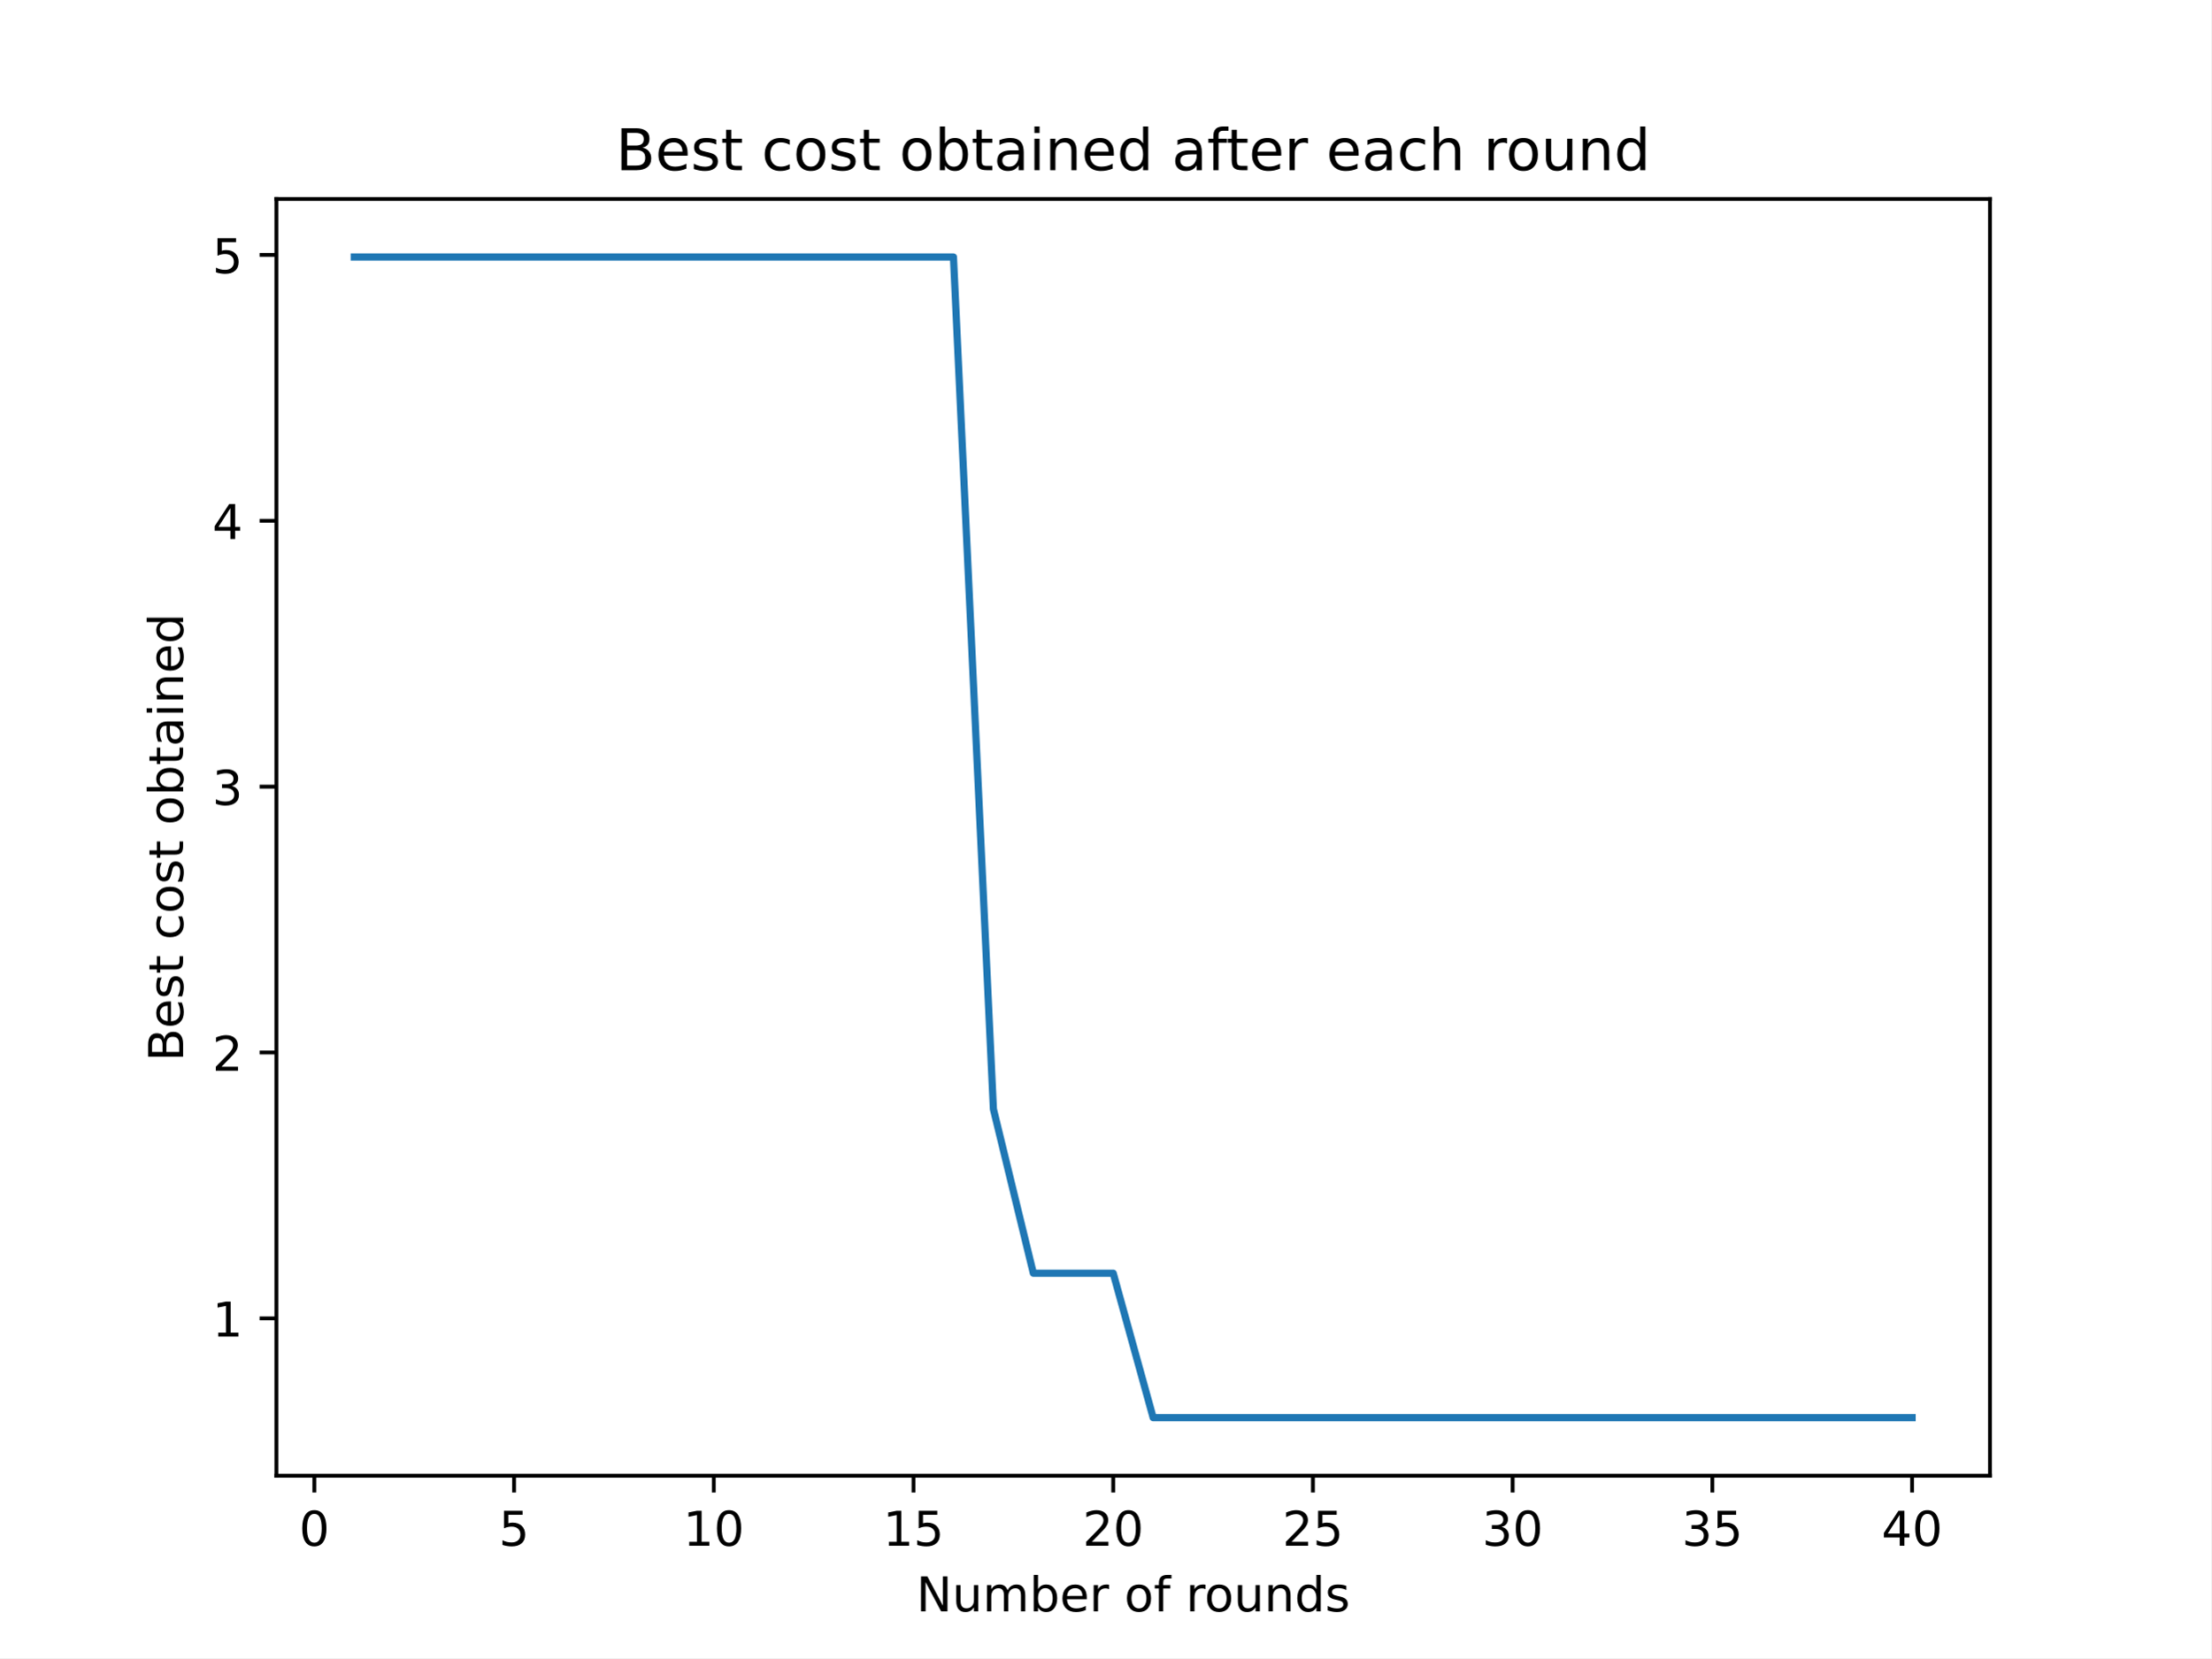
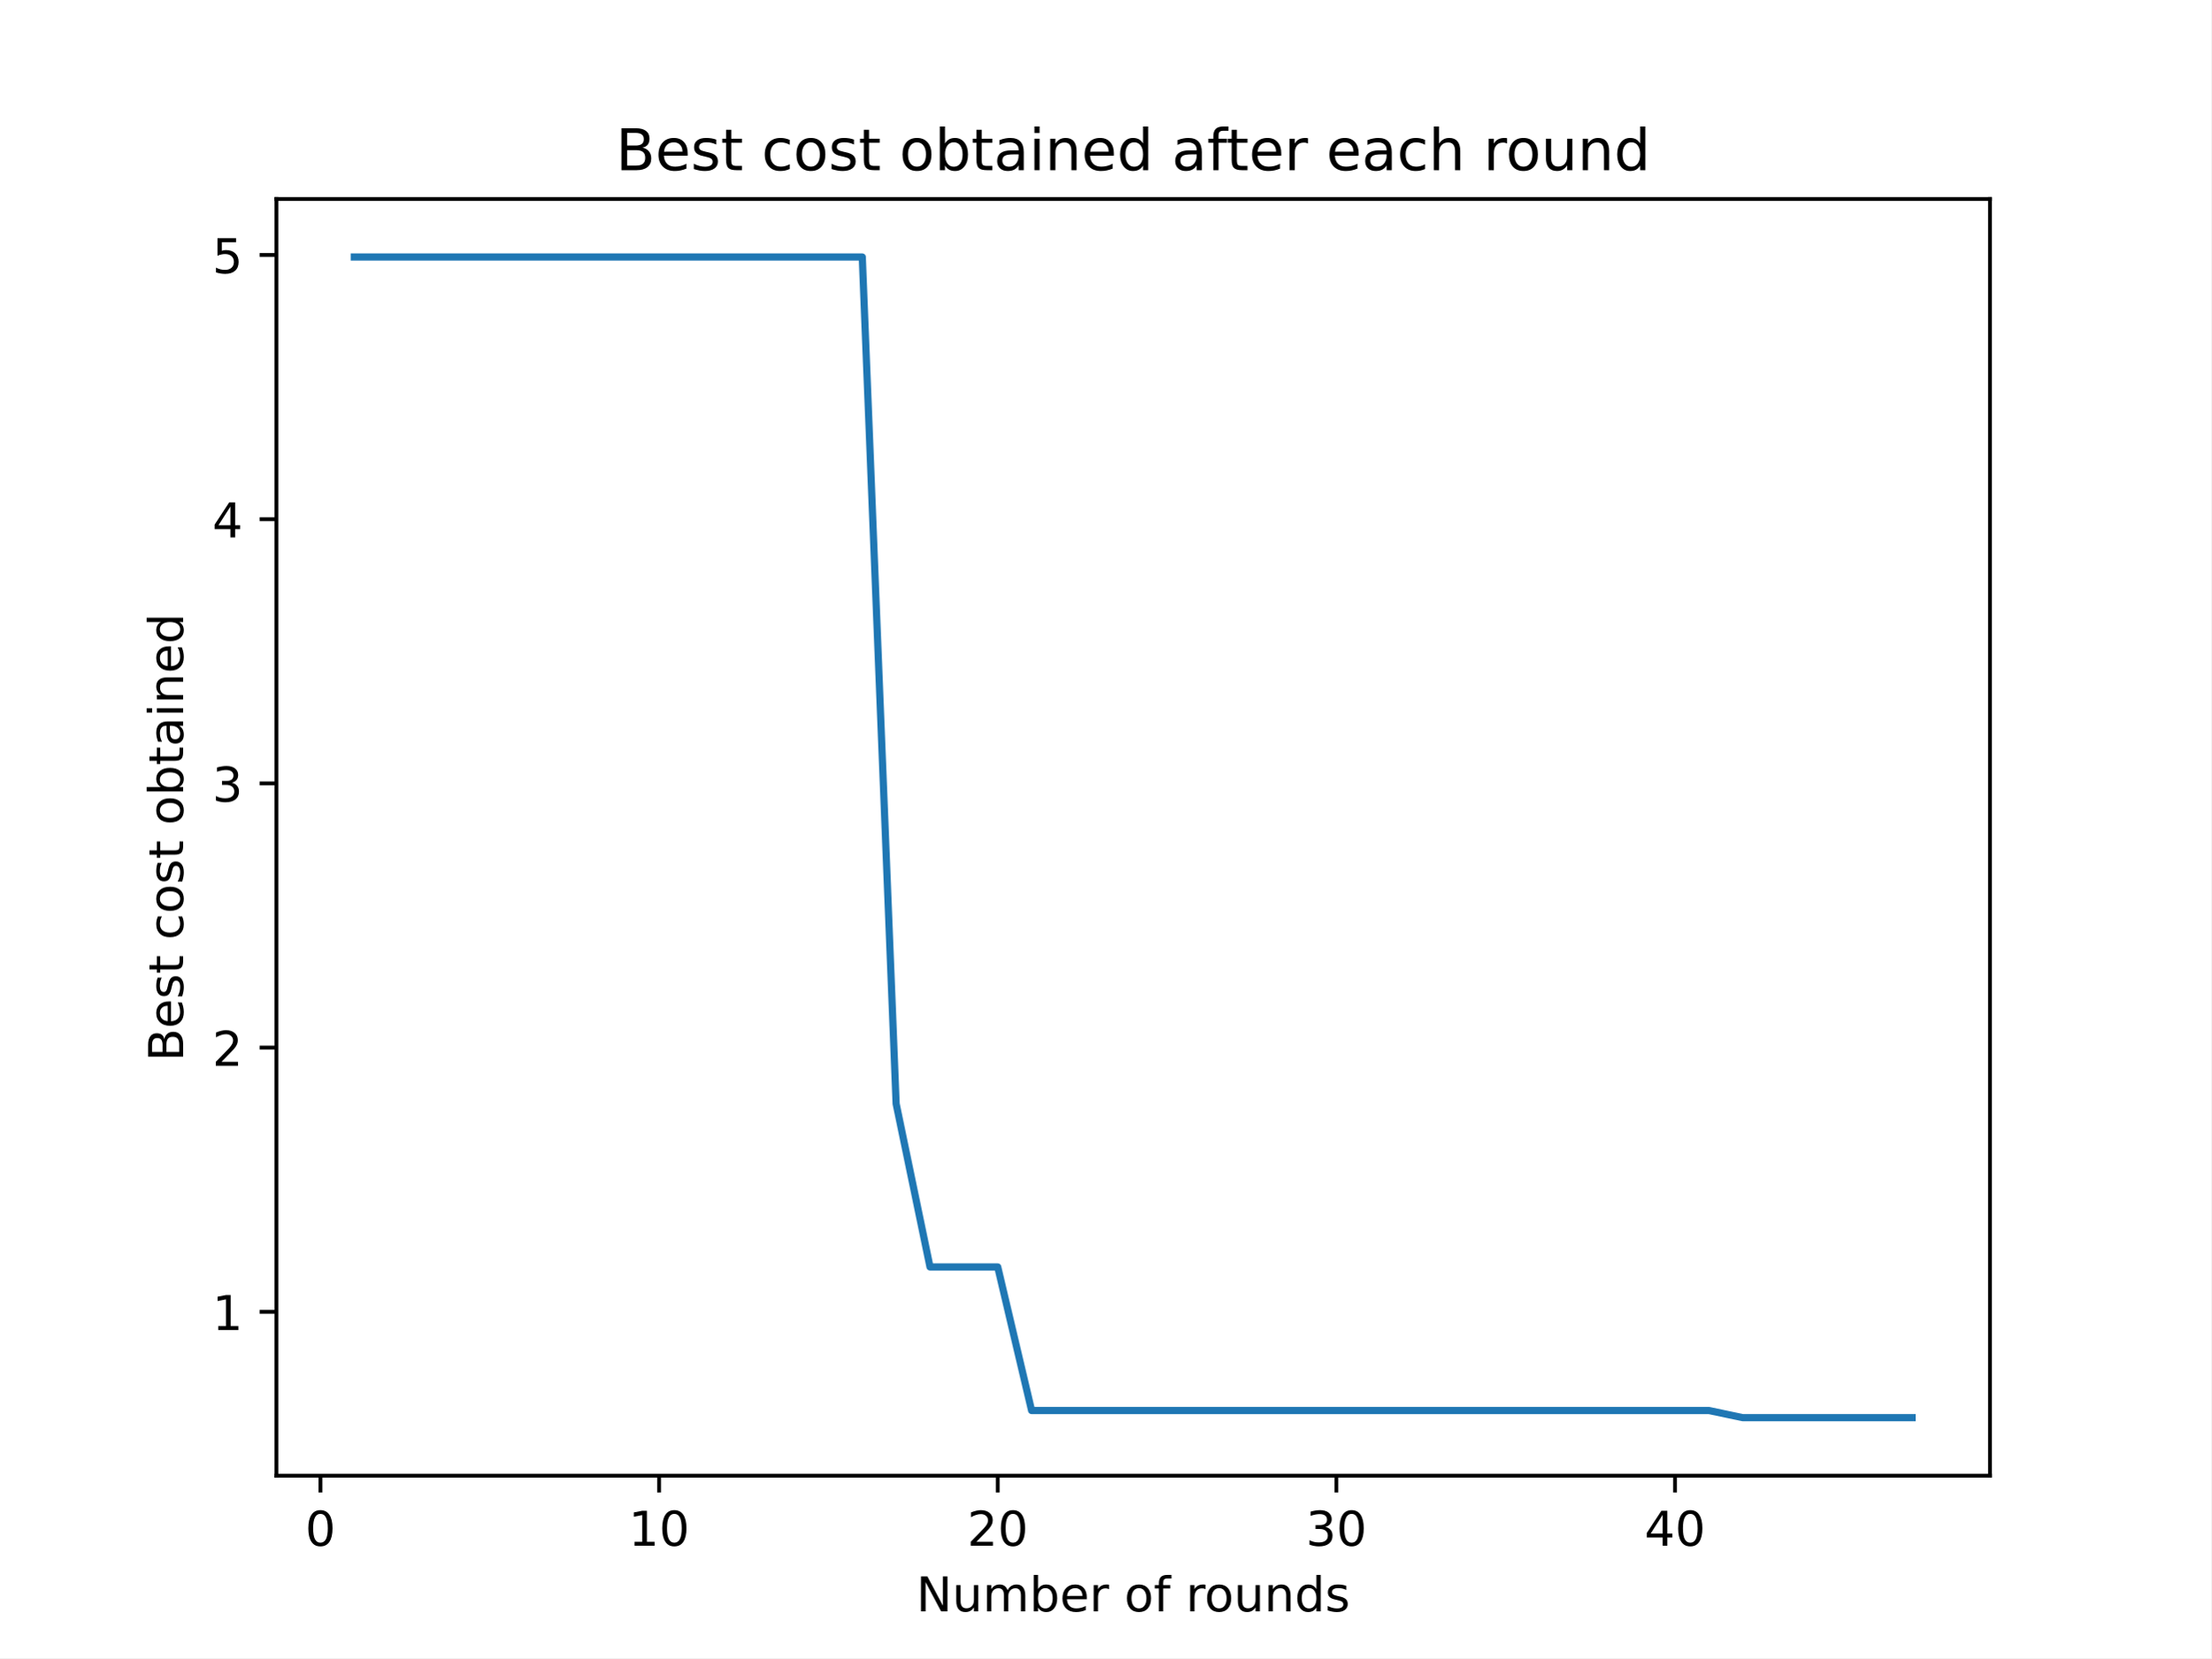
<svg xmlns="http://www.w3.org/2000/svg" xmlns:xlink="http://www.w3.org/1999/xlink" height="345.6pt" version="1.1" viewBox="0 0 460.8 345.6" width="460.8pt">
  <defs>
    <style type="text/css">*{stroke-linecap:butt;stroke-linejoin:round;}</style>
  </defs>
  <g id="figure_1">
    <g id="patch_1">
      <path d="M 0 345.6  L 460.8 345.6  L 460.8 0  L 0 0  z " style="fill:#ffffff;" />
    </g>
    <g id="axes_1">
      <g id="patch_2">
        <path d="M 57.6 307.584  L 414.72 307.584  L 414.72 41.472  L 57.6 41.472  z " style="fill:#ffffff;" />
      </g>
      <g id="matplotlib.axis_1">
        <g id="xtick_1">
          <g id="line2d_1">
            <defs>
-               <path d="M 0 0  L 0 3.5  " id="m9ff5b8a441" style="stroke:#000000;stroke-width:0.8;" />
-             </defs>
-             <g>
-               <use style="stroke:#000000;stroke-width:0.8;" x="65.508" xlink:href="#m9ff5b8a441" y="307.584" />
+               <path d="M 0 0  L 0 3.5  " id="m5c3ffb0a10" style="stroke:#000000;stroke-width:0.8;" />
+             </defs>
+             <g>
+               <use style="stroke:#000000;stroke-width:0.8;" x="66.775" xlink:href="#m5c3ffb0a10" y="307.584" />
            </g>
          </g>
          <g id="text_1">
-             <g transform="translate(62.327 322.1824)scale(0.1 -0.1)">
+             <g transform="translate(63.59377 322.1824)scale(0.1 -0.1)">
              <defs>
                <path d="M 31.781 66.406  Q 24.172 66.406 20.328 58.906  Q 16.5 51.422 16.5 36.375  Q 16.5 21.391 20.328 13.891  Q 24.172 6.391 31.781 6.391  Q 39.453 6.391 43.281 13.891  Q 47.125 21.391 47.125 36.375  Q 47.125 51.422 43.281 58.906  Q 39.453 66.406 31.781 66.406  z M 31.781 74.219  Q 44.047 74.219 50.516 64.516  Q 56.984 54.828 56.984 36.375  Q 56.984 17.969 50.516 8.266  Q 44.047 -1.422 31.781 -1.422  Q 19.531 -1.422 13.062 8.266  Q 6.594 17.969 6.594 36.375  Q 6.594 54.828 13.062 64.516  Q 19.531 74.219 31.781 74.219  z " id="DejaVuSans-48" />
              </defs>
              <use xlink:href="#DejaVuSans-48" />
            </g>
          </g>
        </g>
        <g id="xtick_2">
          <g id="line2d_2">
            <g>
-               <use style="stroke:#000000;stroke-width:0.8;" x="107.131" xlink:href="#m9ff5b8a441" y="307.584" />
+               <use style="stroke:#000000;stroke-width:0.8;" x="137.352" xlink:href="#m5c3ffb0a10" y="307.584" />
            </g>
          </g>
          <g id="text_2">
-             <g transform="translate(103.9494 322.1824)scale(0.1 -0.1)">
-               <defs>
-                 <path d="M 10.797 72.906  L 49.516 72.906  L 49.516 64.594  L 19.828 64.594  L 19.828 46.734  Q 21.969 47.469 24.109 47.828  Q 26.266 48.188 28.422 48.188  Q 40.625 48.188 47.75 41.5  Q 54.891 34.812 54.891 23.391  Q 54.891 11.625 47.562 5.094  Q 40.234 -1.422 26.906 -1.422  Q 22.312 -1.422 17.547 -0.641  Q 12.797 0.141 7.719 1.703  L 7.719 11.625  Q 12.109 9.234 16.797 8.062  Q 21.484 6.891 26.703 6.891  Q 35.156 6.891 40.078 11.328  Q 45.016 15.766 45.016 23.391  Q 45.016 31 40.078 35.438  Q 35.156 39.891 26.703 39.891  Q 22.75 39.891 18.812 39.016  Q 14.891 38.141 10.797 36.281  z " id="DejaVuSans-53" />
-               </defs>
-               <use xlink:href="#DejaVuSans-53" />
+             <g transform="translate(130.9896 322.1824)scale(0.1 -0.1)">
+               <defs>
+                 <path d="M 12.406 8.297  L 28.516 8.297  L 28.516 63.922  L 10.984 60.406  L 10.984 69.391  L 28.422 72.906  L 38.281 72.906  L 38.281 8.297  L 54.391 8.297  L 54.391 0  L 12.406 0  z " id="DejaVuSans-49" />
+               </defs>
+               <use xlink:href="#DejaVuSans-49" />
+               <use x="63.623" xlink:href="#DejaVuSans-48" />
            </g>
          </g>
        </g>
        <g id="xtick_3">
          <g id="line2d_3">
            <g>
-               <use style="stroke:#000000;stroke-width:0.8;" x="148.753" xlink:href="#m9ff5b8a441" y="307.584" />
+               <use style="stroke:#000000;stroke-width:0.8;" x="207.929" xlink:href="#m5c3ffb0a10" y="307.584" />
            </g>
          </g>
          <g id="text_3">
-             <g transform="translate(142.3905 322.1824)scale(0.1 -0.1)">
-               <defs>
-                 <path d="M 12.406 8.297  L 28.516 8.297  L 28.516 63.922  L 10.984 60.406  L 10.984 69.391  L 28.422 72.906  L 38.281 72.906  L 38.281 8.297  L 54.391 8.297  L 54.391 0  L 12.406 0  z " id="DejaVuSans-49" />
-               </defs>
-               <use xlink:href="#DejaVuSans-49" />
+             <g transform="translate(201.5667 322.1824)scale(0.1 -0.1)">
+               <defs>
+                 <path d="M 19.188 8.297  L 53.609 8.297  L 53.609 0  L 7.328 0  L 7.328 8.297  Q 12.938 14.109 22.625 23.891  Q 32.328 33.688 34.812 36.531  Q 39.547 41.844 41.422 45.531  Q 43.312 49.219 43.312 52.781  Q 43.312 58.594 39.234 62.25  Q 35.156 65.922 28.609 65.922  Q 23.969 65.922 18.812 64.312  Q 13.672 62.703 7.812 59.422  L 7.812 69.391  Q 13.766 71.781 18.938 73  Q 24.125 74.219 28.422 74.219  Q 39.75 74.219 46.484 68.547  Q 53.219 62.891 53.219 53.422  Q 53.219 48.922 51.531 44.891  Q 49.859 40.875 45.406 35.406  Q 44.188 33.984 37.641 27.219  Q 31.109 20.453 19.188 8.297  z " id="DejaVuSans-50" />
+               </defs>
+               <use xlink:href="#DejaVuSans-50" />
              <use x="63.623" xlink:href="#DejaVuSans-48" />
            </g>
          </g>
        </g>
        <g id="xtick_4">
          <g id="line2d_4">
            <g>
-               <use style="stroke:#000000;stroke-width:0.8;" x="190.375" xlink:href="#m9ff5b8a441" y="307.584" />
+               <use style="stroke:#000000;stroke-width:0.8;" x="278.506" xlink:href="#m5c3ffb0a10" y="307.584" />
            </g>
          </g>
          <g id="text_4">
-             <g transform="translate(184.0129 322.1824)scale(0.1 -0.1)">
-               <use xlink:href="#DejaVuSans-49" />
-               <use x="63.623" xlink:href="#DejaVuSans-53" />
+             <g transform="translate(272.1437 322.1824)scale(0.1 -0.1)">
+               <defs>
+                 <path d="M 40.578 39.312  Q 47.656 37.797 51.625 33  Q 55.609 28.219 55.609 21.188  Q 55.609 10.406 48.188 4.484  Q 40.766 -1.422 27.094 -1.422  Q 22.516 -1.422 17.656 -0.516  Q 12.797 0.391 7.625 2.203  L 7.625 11.719  Q 11.719 9.328 16.594 8.109  Q 21.484 6.891 26.812 6.891  Q 36.078 6.891 40.938 10.547  Q 45.797 14.203 45.797 21.188  Q 45.797 27.641 41.281 31.266  Q 36.766 34.906 28.719 34.906  L 20.219 34.906  L 20.219 43.016  L 29.109 43.016  Q 36.375 43.016 40.234 45.922  Q 44.094 48.828 44.094 54.297  Q 44.094 59.906 40.109 62.906  Q 36.141 65.922 28.719 65.922  Q 24.656 65.922 20.016 65.031  Q 15.375 64.156 9.812 62.312  L 9.812 71.094  Q 15.438 72.656 20.344 73.438  Q 25.25 74.219 29.594 74.219  Q 40.828 74.219 47.359 69.109  Q 53.906 64.016 53.906 55.328  Q 53.906 49.266 50.438 45.094  Q 46.969 40.922 40.578 39.312  z " id="DejaVuSans-51" />
+               </defs>
+               <use xlink:href="#DejaVuSans-51" />
+               <use x="63.623" xlink:href="#DejaVuSans-48" />
            </g>
          </g>
        </g>
        <g id="xtick_5">
          <g id="line2d_5">
            <g>
-               <use style="stroke:#000000;stroke-width:0.8;" x="231.998" xlink:href="#m9ff5b8a441" y="307.584" />
+               <use style="stroke:#000000;stroke-width:0.8;" x="349.083" xlink:href="#m5c3ffb0a10" y="307.584" />
            </g>
          </g>
          <g id="text_5">
-             <g transform="translate(225.6353 322.1824)scale(0.1 -0.1)">
-               <defs>
-                 <path d="M 19.188 8.297  L 53.609 8.297  L 53.609 0  L 7.328 0  L 7.328 8.297  Q 12.938 14.109 22.625 23.891  Q 32.328 33.688 34.812 36.531  Q 39.547 41.844 41.422 45.531  Q 43.312 49.219 43.312 52.781  Q 43.312 58.594 39.234 62.25  Q 35.156 65.922 28.609 65.922  Q 23.969 65.922 18.812 64.312  Q 13.672 62.703 7.812 59.422  L 7.812 69.391  Q 13.766 71.781 18.938 73  Q 24.125 74.219 28.422 74.219  Q 39.75 74.219 46.484 68.547  Q 53.219 62.891 53.219 53.422  Q 53.219 48.922 51.531 44.891  Q 49.859 40.875 45.406 35.406  Q 44.188 33.984 37.641 27.219  Q 31.109 20.453 19.188 8.297  z " id="DejaVuSans-50" />
-               </defs>
-               <use xlink:href="#DejaVuSans-50" />
-               <use x="63.623" xlink:href="#DejaVuSans-48" />
-             </g>
-           </g>
-         </g>
-         <g id="xtick_6">
-           <g id="line2d_6">
-             <g>
-               <use style="stroke:#000000;stroke-width:0.8;" x="273.62" xlink:href="#m9ff5b8a441" y="307.584" />
-             </g>
-           </g>
-           <g id="text_6">
-             <g transform="translate(267.2576 322.1824)scale(0.1 -0.1)">
-               <use xlink:href="#DejaVuSans-50" />
-               <use x="63.623" xlink:href="#DejaVuSans-53" />
-             </g>
-           </g>
-         </g>
-         <g id="xtick_7">
-           <g id="line2d_7">
-             <g>
-               <use style="stroke:#000000;stroke-width:0.8;" x="315.243" xlink:href="#m9ff5b8a441" y="307.584" />
-             </g>
-           </g>
-           <g id="text_7">
-             <g transform="translate(308.88 322.1824)scale(0.1 -0.1)">
-               <defs>
-                 <path d="M 40.578 39.312  Q 47.656 37.797 51.625 33  Q 55.609 28.219 55.609 21.188  Q 55.609 10.406 48.188 4.484  Q 40.766 -1.422 27.094 -1.422  Q 22.516 -1.422 17.656 -0.516  Q 12.797 0.391 7.625 2.203  L 7.625 11.719  Q 11.719 9.328 16.594 8.109  Q 21.484 6.891 26.812 6.891  Q 36.078 6.891 40.938 10.547  Q 45.797 14.203 45.797 21.188  Q 45.797 27.641 41.281 31.266  Q 36.766 34.906 28.719 34.906  L 20.219 34.906  L 20.219 43.016  L 29.109 43.016  Q 36.375 43.016 40.234 45.922  Q 44.094 48.828 44.094 54.297  Q 44.094 59.906 40.109 62.906  Q 36.141 65.922 28.719 65.922  Q 24.656 65.922 20.016 65.031  Q 15.375 64.156 9.812 62.312  L 9.812 71.094  Q 15.438 72.656 20.344 73.438  Q 25.25 74.219 29.594 74.219  Q 40.828 74.219 47.359 69.109  Q 53.906 64.016 53.906 55.328  Q 53.906 49.266 50.438 45.094  Q 46.969 40.922 40.578 39.312  z " id="DejaVuSans-51" />
-               </defs>
-               <use xlink:href="#DejaVuSans-51" />
-               <use x="63.623" xlink:href="#DejaVuSans-48" />
-             </g>
-           </g>
-         </g>
-         <g id="xtick_8">
-           <g id="line2d_8">
-             <g>
-               <use style="stroke:#000000;stroke-width:0.8;" x="356.865" xlink:href="#m9ff5b8a441" y="307.584" />
-             </g>
-           </g>
-           <g id="text_8">
-             <g transform="translate(350.5024 322.1824)scale(0.1 -0.1)">
-               <use xlink:href="#DejaVuSans-51" />
-               <use x="63.623" xlink:href="#DejaVuSans-53" />
-             </g>
-           </g>
-         </g>
-         <g id="xtick_9">
-           <g id="line2d_9">
-             <g>
-               <use style="stroke:#000000;stroke-width:0.8;" x="398.487" xlink:href="#m9ff5b8a441" y="307.584" />
-             </g>
-           </g>
-           <g id="text_9">
-             <g transform="translate(392.1248 322.1824)scale(0.1 -0.1)">
+             <g transform="translate(342.7208 322.1824)scale(0.1 -0.1)">
              <defs>
                <path d="M 37.797 64.312  L 12.891 25.391  L 37.797 25.391  z M 35.203 72.906  L 47.609 72.906  L 47.609 25.391  L 58.016 25.391  L 58.016 17.188  L 47.609 17.188  L 47.609 0  L 37.797 0  L 37.797 17.188  L 4.891 17.188  L 4.891 26.703  z " id="DejaVuSans-52" />
              </defs>
              <use xlink:href="#DejaVuSans-52" />
              <use x="63.623" xlink:href="#DejaVuSans-48" />
            </g>
          </g>
        </g>
-         <g id="text_10">
+         <g id="text_6">
          <g transform="translate(190.9577 335.8606)scale(0.1 -0.1)">
            <defs>
              <path d="M 9.812 72.906  L 23.094 72.906  L 55.422 11.922  L 55.422 72.906  L 64.984 72.906  L 64.984 0  L 51.703 0  L 19.391 60.984  L 19.391 0  L 9.812 0  z " id="DejaVuSans-78" />
              <path d="M 8.5 21.578  L 8.5 54.688  L 17.484 54.688  L 17.484 21.922  Q 17.484 14.156 20.5 10.266  Q 23.531 6.391 29.594 6.391  Q 36.859 6.391 41.078 11.031  Q 45.312 15.672 45.312 23.688  L 45.312 54.688  L 54.297 54.688  L 54.297 0  L 45.312 0  L 45.312 8.406  Q 42.047 3.422 37.719 1  Q 33.406 -1.422 27.688 -1.422  Q 18.266 -1.422 13.375 4.438  Q 8.5 10.297 8.5 21.578  z M 31.109 56  z " id="DejaVuSans-117" />
              <path d="M 52 44.188  Q 55.375 50.25 60.062 53.125  Q 64.75 56 71.094 56  Q 79.641 56 84.281 50.016  Q 88.922 44.047 88.922 33.016  L 88.922 0  L 79.891 0  L 79.891 32.719  Q 79.891 40.578 77.094 44.375  Q 74.312 48.188 68.609 48.188  Q 61.625 48.188 57.562 43.547  Q 53.516 38.922 53.516 30.906  L 53.516 0  L 44.484 0  L 44.484 32.719  Q 44.484 40.625 41.703 44.406  Q 38.922 48.188 33.109 48.188  Q 26.219 48.188 22.156 43.531  Q 18.109 38.875 18.109 30.906  L 18.109 0  L 9.078 0  L 9.078 54.688  L 18.109 54.688  L 18.109 46.188  Q 21.188 51.219 25.484 53.609  Q 29.781 56 35.688 56  Q 41.656 56 45.828 52.969  Q 50 49.953 52 44.188  z " id="DejaVuSans-109" />
              <path d="M 48.688 27.297  Q 48.688 37.203 44.609 42.844  Q 40.531 48.484 33.406 48.484  Q 26.266 48.484 22.188 42.844  Q 18.109 37.203 18.109 27.297  Q 18.109 17.391 22.188 11.75  Q 26.266 6.109 33.406 6.109  Q 40.531 6.109 44.609 11.75  Q 48.688 17.391 48.688 27.297  z M 18.109 46.391  Q 20.953 51.266 25.266 53.625  Q 29.594 56 35.594 56  Q 45.562 56 51.781 48.094  Q 58.016 40.188 58.016 27.297  Q 58.016 14.406 51.781 6.484  Q 45.562 -1.422 35.594 -1.422  Q 29.594 -1.422 25.266 0.953  Q 20.953 3.328 18.109 8.203  L 18.109 0  L 9.078 0  L 9.078 75.984  L 18.109 75.984  z " id="DejaVuSans-98" />
              <path d="M 56.203 29.594  L 56.203 25.203  L 14.891 25.203  Q 15.484 15.922 20.484 11.062  Q 25.484 6.203 34.422 6.203  Q 39.594 6.203 44.453 7.469  Q 49.312 8.734 54.109 11.281  L 54.109 2.781  Q 49.266 0.734 44.188 -0.344  Q 39.109 -1.422 33.891 -1.422  Q 20.797 -1.422 13.156 6.188  Q 5.516 13.812 5.516 26.812  Q 5.516 40.234 12.766 48.109  Q 20.016 56 32.328 56  Q 43.359 56 49.781 48.891  Q 56.203 41.797 56.203 29.594  z M 47.219 32.234  Q 47.125 39.594 43.094 43.984  Q 39.062 48.391 32.422 48.391  Q 24.906 48.391 20.391 44.141  Q 15.875 39.891 15.188 32.172  z " id="DejaVuSans-101" />
              <path d="M 41.109 46.297  Q 39.594 47.172 37.812 47.578  Q 36.031 48 33.891 48  Q 26.266 48 22.188 43.047  Q 18.109 38.094 18.109 28.812  L 18.109 0  L 9.078 0  L 9.078 54.688  L 18.109 54.688  L 18.109 46.188  Q 20.953 51.172 25.484 53.578  Q 30.031 56 36.531 56  Q 37.453 56 38.578 55.875  Q 39.703 55.766 41.062 55.516  z " id="DejaVuSans-114" />
              <path id="DejaVuSans-32" />
              <path d="M 30.609 48.391  Q 23.391 48.391 19.188 42.75  Q 14.984 37.109 14.984 27.297  Q 14.984 17.484 19.156 11.844  Q 23.344 6.203 30.609 6.203  Q 37.797 6.203 41.984 11.859  Q 46.188 17.531 46.188 27.297  Q 46.188 37.016 41.984 42.703  Q 37.797 48.391 30.609 48.391  z M 30.609 56  Q 42.328 56 49.016 48.375  Q 55.719 40.766 55.719 27.297  Q 55.719 13.875 49.016 6.219  Q 42.328 -1.422 30.609 -1.422  Q 18.844 -1.422 12.172 6.219  Q 5.516 13.875 5.516 27.297  Q 5.516 40.766 12.172 48.375  Q 18.844 56 30.609 56  z " id="DejaVuSans-111" />
              <path d="M 37.109 75.984  L 37.109 68.5  L 28.516 68.5  Q 23.688 68.5 21.797 66.547  Q 19.922 64.594 19.922 59.516  L 19.922 54.688  L 34.719 54.688  L 34.719 47.703  L 19.922 47.703  L 19.922 0  L 10.891 0  L 10.891 47.703  L 2.297 47.703  L 2.297 54.688  L 10.891 54.688  L 10.891 58.5  Q 10.891 67.625 15.141 71.797  Q 19.391 75.984 28.609 75.984  z " id="DejaVuSans-102" />
              <path d="M 54.891 33.016  L 54.891 0  L 45.906 0  L 45.906 32.719  Q 45.906 40.484 42.875 44.328  Q 39.844 48.188 33.797 48.188  Q 26.516 48.188 22.312 43.547  Q 18.109 38.922 18.109 30.906  L 18.109 0  L 9.078 0  L 9.078 54.688  L 18.109 54.688  L 18.109 46.188  Q 21.344 51.125 25.703 53.562  Q 30.078 56 35.797 56  Q 45.219 56 50.047 50.172  Q 54.891 44.344 54.891 33.016  z " id="DejaVuSans-110" />
              <path d="M 45.406 46.391  L 45.406 75.984  L 54.391 75.984  L 54.391 0  L 45.406 0  L 45.406 8.203  Q 42.578 3.328 38.25 0.953  Q 33.938 -1.422 27.875 -1.422  Q 17.969 -1.422 11.734 6.484  Q 5.516 14.406 5.516 27.297  Q 5.516 40.188 11.734 48.094  Q 17.969 56 27.875 56  Q 33.938 56 38.25 53.625  Q 42.578 51.266 45.406 46.391  z M 14.797 27.297  Q 14.797 17.391 18.875 11.75  Q 22.953 6.109 30.078 6.109  Q 37.203 6.109 41.297 11.75  Q 45.406 17.391 45.406 27.297  Q 45.406 37.203 41.297 42.844  Q 37.203 48.484 30.078 48.484  Q 22.953 48.484 18.875 42.844  Q 14.797 37.203 14.797 27.297  z " id="DejaVuSans-100" />
              <path d="M 44.281 53.078  L 44.281 44.578  Q 40.484 46.531 36.375 47.5  Q 32.281 48.484 27.875 48.484  Q 21.188 48.484 17.844 46.438  Q 14.5 44.391 14.5 40.281  Q 14.5 37.156 16.891 35.375  Q 19.281 33.594 26.516 31.984  L 29.594 31.297  Q 39.156 29.25 43.188 25.516  Q 47.219 21.781 47.219 15.094  Q 47.219 7.469 41.188 3.016  Q 35.156 -1.422 24.609 -1.422  Q 20.219 -1.422 15.453 -0.562  Q 10.688 0.297 5.422 2  L 5.422 11.281  Q 10.406 8.688 15.234 7.391  Q 20.062 6.109 24.812 6.109  Q 31.156 6.109 34.562 8.281  Q 37.984 10.453 37.984 14.406  Q 37.984 18.062 35.516 20.016  Q 33.062 21.969 24.703 23.781  L 21.578 24.516  Q 13.234 26.266 9.516 29.906  Q 5.812 33.547 5.812 39.891  Q 5.812 47.609 11.281 51.797  Q 16.75 56 26.812 56  Q 31.781 56 36.172 55.266  Q 40.578 54.547 44.281 53.078  z " id="DejaVuSans-115" />
            </defs>
            <use xlink:href="#DejaVuSans-78" />
            <use x="74.805" xlink:href="#DejaVuSans-117" />
            <use x="138.184" xlink:href="#DejaVuSans-109" />
            <use x="235.596" xlink:href="#DejaVuSans-98" />
            <use x="299.072" xlink:href="#DejaVuSans-101" />
            <use x="360.596" xlink:href="#DejaVuSans-114" />
            <use x="401.709" xlink:href="#DejaVuSans-32" />
            <use x="433.496" xlink:href="#DejaVuSans-111" />
            <use x="494.678" xlink:href="#DejaVuSans-102" />
            <use x="529.883" xlink:href="#DejaVuSans-32" />
            <use x="561.67" xlink:href="#DejaVuSans-114" />
            <use x="600.533" xlink:href="#DejaVuSans-111" />
            <use x="661.715" xlink:href="#DejaVuSans-117" />
            <use x="725.094" xlink:href="#DejaVuSans-110" />
            <use x="788.473" xlink:href="#DejaVuSans-100" />
            <use x="851.949" xlink:href="#DejaVuSans-115" />
          </g>
        </g>
      </g>
      <g id="matplotlib.axis_2">
        <g id="ytick_1">
+           <g id="line2d_6">
+             <defs>
+               <path d="M 0 0  L -3.5 0  " id="mb8770b7f5b" style="stroke:#000000;stroke-width:0.8;" />
+             </defs>
+             <g>
+               <use style="stroke:#000000;stroke-width:0.8;" x="57.6" xlink:href="#mb8770b7f5b" y="273.425" />
+             </g>
+           </g>
+           <g id="text_7">
+             <g transform="translate(44.2375 277.224)scale(0.1 -0.1)">
+               <use xlink:href="#DejaVuSans-49" />
+             </g>
+           </g>
+         </g>
+         <g id="ytick_2">
+           <g id="line2d_7">
+             <g>
+               <use style="stroke:#000000;stroke-width:0.8;" x="57.6" xlink:href="#mb8770b7f5b" y="218.352" />
+             </g>
+           </g>
+           <g id="text_8">
+             <g transform="translate(44.2375 222.1515)scale(0.1 -0.1)">
+               <use xlink:href="#DejaVuSans-50" />
+             </g>
+           </g>
+         </g>
+         <g id="ytick_3">
+           <g id="line2d_8">
+             <g>
+               <use style="stroke:#000000;stroke-width:0.8;" x="57.6" xlink:href="#mb8770b7f5b" y="163.28" />
+             </g>
+           </g>
+           <g id="text_9">
+             <g transform="translate(44.2375 167.079)scale(0.1 -0.1)">
+               <use xlink:href="#DejaVuSans-51" />
+             </g>
+           </g>
+         </g>
+         <g id="ytick_4">
+           <g id="line2d_9">
+             <g>
+               <use style="stroke:#000000;stroke-width:0.8;" x="57.6" xlink:href="#mb8770b7f5b" y="108.207" />
+             </g>
+           </g>
+           <g id="text_10">
+             <g transform="translate(44.2375 112.0066)scale(0.1 -0.1)">
+               <use xlink:href="#DejaVuSans-52" />
+             </g>
+           </g>
+         </g>
+         <g id="ytick_5">
          <g id="line2d_10">
-             <defs>
-               <path d="M 0 0  L -3.5 0  " id="mee9f2df2d4" style="stroke:#000000;stroke-width:0.8;" />
-             </defs>
-             <g>
-               <use style="stroke:#000000;stroke-width:0.8;" x="57.6" xlink:href="#mee9f2df2d4" y="274.788" />
+             <g>
+               <use style="stroke:#000000;stroke-width:0.8;" x="57.6" xlink:href="#mb8770b7f5b" y="53.135" />
            </g>
          </g>
          <g id="text_11">
-             <g transform="translate(44.2375 278.587)scale(0.1 -0.1)">
-               <use xlink:href="#DejaVuSans-49" />
-             </g>
-           </g>
-         </g>
-         <g id="ytick_2">
-           <g id="line2d_11">
-             <g>
-               <use style="stroke:#000000;stroke-width:0.8;" x="57.6" xlink:href="#mee9f2df2d4" y="219.374" />
-             </g>
-           </g>
-           <g id="text_12">
-             <g transform="translate(44.2375 223.1731)scale(0.1 -0.1)">
-               <use xlink:href="#DejaVuSans-50" />
-             </g>
-           </g>
-         </g>
-         <g id="ytick_3">
-           <g id="line2d_12">
-             <g>
-               <use style="stroke:#000000;stroke-width:0.8;" x="57.6" xlink:href="#mee9f2df2d4" y="163.96" />
-             </g>
-           </g>
-           <g id="text_13">
-             <g transform="translate(44.2375 167.7592)scale(0.1 -0.1)">
-               <use xlink:href="#DejaVuSans-51" />
-             </g>
-           </g>
-         </g>
-         <g id="ytick_4">
-           <g id="line2d_13">
-             <g>
-               <use style="stroke:#000000;stroke-width:0.8;" x="57.6" xlink:href="#mee9f2df2d4" y="108.546" />
-             </g>
-           </g>
-           <g id="text_14">
-             <g transform="translate(44.2375 112.3453)scale(0.1 -0.1)">
-               <use xlink:href="#DejaVuSans-52" />
-             </g>
-           </g>
-         </g>
-         <g id="ytick_5">
-           <g id="line2d_14">
-             <g>
-               <use style="stroke:#000000;stroke-width:0.8;" x="57.6" xlink:href="#mee9f2df2d4" y="53.132" />
-             </g>
-           </g>
-           <g id="text_15">
-             <g transform="translate(44.2375 56.93139)scale(0.1 -0.1)">
+             <g transform="translate(44.2375 56.93407)scale(0.1 -0.1)">
+               <defs>
+                 <path d="M 10.797 72.906  L 49.516 72.906  L 49.516 64.594  L 19.828 64.594  L 19.828 46.734  Q 21.969 47.469 24.109 47.828  Q 26.266 48.188 28.422 48.188  Q 40.625 48.188 47.75 41.5  Q 54.891 34.812 54.891 23.391  Q 54.891 11.625 47.562 5.094  Q 40.234 -1.422 26.906 -1.422  Q 22.312 -1.422 17.547 -0.641  Q 12.797 0.141 7.719 1.703  L 7.719 11.625  Q 12.109 9.234 16.797 8.062  Q 21.484 6.891 26.703 6.891  Q 35.156 6.891 40.078 11.328  Q 45.016 15.766 45.016 23.391  Q 45.016 31 40.078 35.438  Q 35.156 39.891 26.703 39.891  Q 22.75 39.891 18.812 39.016  Q 14.891 38.141 10.797 36.281  z " id="DejaVuSans-53" />
+               </defs>
              <use xlink:href="#DejaVuSans-53" />
            </g>
          </g>
        </g>
-         <g id="text_16">
+         <g id="text_12">
          <g transform="translate(38.15781 221.2178)rotate(-90)scale(0.1 -0.1)">
            <defs>
              <path d="M 19.672 34.812  L 19.672 8.109  L 35.5 8.109  Q 43.453 8.109 47.281 11.406  Q 51.125 14.703 51.125 21.484  Q 51.125 28.328 47.281 31.562  Q 43.453 34.812 35.5 34.812  z M 19.672 64.797  L 19.672 42.828  L 34.281 42.828  Q 41.5 42.828 45.031 45.531  Q 48.578 48.25 48.578 53.812  Q 48.578 59.328 45.031 62.062  Q 41.5 64.797 34.281 64.797  z M 9.812 72.906  L 35.016 72.906  Q 46.297 72.906 52.391 68.219  Q 58.5 63.531 58.5 54.891  Q 58.5 48.188 55.375 44.234  Q 52.25 40.281 46.188 39.312  Q 53.469 37.75 57.5 32.781  Q 61.531 27.828 61.531 20.406  Q 61.531 10.641 54.891 5.312  Q 48.25 0 35.984 0  L 9.812 0  z " id="DejaVuSans-66" />
              <path d="M 18.312 70.219  L 18.312 54.688  L 36.812 54.688  L 36.812 47.703  L 18.312 47.703  L 18.312 18.016  Q 18.312 11.328 20.141 9.422  Q 21.969 7.516 27.594 7.516  L 36.812 7.516  L 36.812 0  L 27.594 0  Q 17.188 0 13.234 3.875  Q 9.281 7.766 9.281 18.016  L 9.281 47.703  L 2.688 47.703  L 2.688 54.688  L 9.281 54.688  L 9.281 70.219  z " id="DejaVuSans-116" />
              <path d="M 48.781 52.594  L 48.781 44.188  Q 44.969 46.297 41.141 47.344  Q 37.312 48.391 33.406 48.391  Q 24.656 48.391 19.812 42.844  Q 14.984 37.312 14.984 27.297  Q 14.984 17.281 19.812 11.734  Q 24.656 6.203 33.406 6.203  Q 37.312 6.203 41.141 7.25  Q 44.969 8.297 48.781 10.406  L 48.781 2.094  Q 45.016 0.344 40.984 -0.531  Q 36.969 -1.422 32.422 -1.422  Q 20.062 -1.422 12.781 6.344  Q 5.516 14.109 5.516 27.297  Q 5.516 40.672 12.859 48.328  Q 20.219 56 33.016 56  Q 37.156 56 41.109 55.141  Q 45.062 54.297 48.781 52.594  z " id="DejaVuSans-99" />
              <path d="M 34.281 27.484  Q 23.391 27.484 19.188 25  Q 14.984 22.516 14.984 16.5  Q 14.984 11.719 18.141 8.906  Q 21.297 6.109 26.703 6.109  Q 34.188 6.109 38.703 11.406  Q 43.219 16.703 43.219 25.484  L 43.219 27.484  z M 52.203 31.203  L 52.203 0  L 43.219 0  L 43.219 8.297  Q 40.141 3.328 35.547 0.953  Q 30.953 -1.422 24.312 -1.422  Q 15.922 -1.422 10.953 3.297  Q 6 8.016 6 15.922  Q 6 25.141 12.172 29.828  Q 18.359 34.516 30.609 34.516  L 43.219 34.516  L 43.219 35.406  Q 43.219 41.609 39.141 45  Q 35.062 48.391 27.688 48.391  Q 23 48.391 18.547 47.266  Q 14.109 46.141 10.016 43.891  L 10.016 52.203  Q 14.938 54.109 19.578 55.047  Q 24.219 56 28.609 56  Q 40.484 56 46.344 49.844  Q 52.203 43.703 52.203 31.203  z " id="DejaVuSans-97" />
              <path d="M 9.422 54.688  L 18.406 54.688  L 18.406 0  L 9.422 0  z M 9.422 75.984  L 18.406 75.984  L 18.406 64.594  L 9.422 64.594  z " id="DejaVuSans-105" />
            </defs>
            <use xlink:href="#DejaVuSans-66" />
            <use x="68.604" xlink:href="#DejaVuSans-101" />
            <use x="130.127" xlink:href="#DejaVuSans-115" />
            <use x="182.227" xlink:href="#DejaVuSans-116" />
            <use x="221.436" xlink:href="#DejaVuSans-32" />
            <use x="253.223" xlink:href="#DejaVuSans-99" />
            <use x="308.203" xlink:href="#DejaVuSans-111" />
            <use x="369.385" xlink:href="#DejaVuSans-115" />
            <use x="421.484" xlink:href="#DejaVuSans-116" />
            <use x="460.693" xlink:href="#DejaVuSans-32" />
            <use x="492.48" xlink:href="#DejaVuSans-111" />
            <use x="553.662" xlink:href="#DejaVuSans-98" />
            <use x="617.139" xlink:href="#DejaVuSans-116" />
            <use x="656.348" xlink:href="#DejaVuSans-97" />
            <use x="717.627" xlink:href="#DejaVuSans-105" />
            <use x="745.41" xlink:href="#DejaVuSans-110" />
            <use x="808.789" xlink:href="#DejaVuSans-101" />
            <use x="870.312" xlink:href="#DejaVuSans-100" />
          </g>
        </g>
      </g>
-       <g id="line2d_15">
-         <path clip-path="url(#p344b31847c)" d="M 73.833 53.568  L 82.157 53.568  L 90.482 53.568  L 98.806 53.568  L 107.131 53.568  L 115.455 53.568  L 123.78 53.568  L 132.104 53.568  L 140.429 53.568  L 148.753 53.568  L 157.077 53.568  L 165.402 53.568  L 173.726 53.568  L 182.051 53.568  L 190.375 53.568  L 198.7 53.568  L 207.024 231.152  L 215.349 265.38  L 223.673 265.38  L 231.998 265.38  L 240.322 295.488  L 248.647 295.488  L 256.971 295.488  L 265.296 295.488  L 273.62 295.488  L 281.945 295.488  L 290.269 295.488  L 298.594 295.488  L 306.918 295.488  L 315.243 295.488  L 323.567 295.488  L 331.891 295.488  L 340.216 295.488  L 348.54 295.488  L 356.865 295.488  L 365.189 295.488  L 373.514 295.488  L 381.838 295.488  L 390.163 295.488  L 398.487 295.488  " style="fill:none;stroke:#1f77b4;stroke-linecap:square;stroke-width:1.5;" />
+       <g id="line2d_11">
+         <path clip-path="url(#p21f6793c05)" d="M 73.833 53.568  L 80.89 53.568  L 87.948 53.568  L 95.006 53.568  L 102.064 53.568  L 109.121 53.568  L 116.179 53.568  L 123.237 53.568  L 130.294 53.568  L 137.352 53.568  L 144.41 53.568  L 151.468 53.568  L 158.525 53.568  L 165.583 53.568  L 172.641 53.568  L 179.698 53.568  L 186.756 230.058  L 193.814 264.075  L 200.871 264.075  L 207.929 264.075  L 214.987 293.997  L 222.045 293.997  L 229.102 293.997  L 236.16 293.997  L 243.218 293.997  L 250.275 293.997  L 257.333 293.997  L 264.391 293.997  L 271.449 293.997  L 278.506 293.997  L 285.564 293.997  L 292.622 293.997  L 299.679 293.997  L 306.737 293.997  L 313.795 293.997  L 320.852 293.997  L 327.91 293.997  L 334.968 293.997  L 342.026 293.997  L 349.083 293.997  L 356.141 293.997  L 363.199 295.488  L 370.256 295.488  L 377.314 295.488  L 384.372 295.488  L 391.43 295.488  L 398.487 295.488  " style="fill:none;stroke:#1f77b4;stroke-linecap:square;stroke-width:1.5;" />
      </g>
      <g id="patch_3">
        <path d="M 57.6 307.584  L 57.6 41.472  " style="fill:none;stroke:#000000;stroke-linecap:square;stroke-linejoin:miter;stroke-width:0.8;" />
      </g>
      <g id="patch_4">
        <path d="M 414.72 307.584  L 414.72 41.472  " style="fill:none;stroke:#000000;stroke-linecap:square;stroke-linejoin:miter;stroke-width:0.8;" />
      </g>
      <g id="patch_5">
        <path d="M 57.6 307.584  L 414.72 307.584  " style="fill:none;stroke:#000000;stroke-linecap:square;stroke-linejoin:miter;stroke-width:0.8;" />
      </g>
      <g id="patch_6">
        <path d="M 57.6 41.472  L 414.72 41.472  " style="fill:none;stroke:#000000;stroke-linecap:square;stroke-linejoin:miter;stroke-width:0.8;" />
      </g>
-       <g id="text_17">
+       <g id="text_13">
        <g transform="translate(128.3297 35.472)scale(0.12 -0.12)">
          <defs>
            <path d="M 54.891 33.016  L 54.891 0  L 45.906 0  L 45.906 32.719  Q 45.906 40.484 42.875 44.328  Q 39.844 48.188 33.797 48.188  Q 26.516 48.188 22.312 43.547  Q 18.109 38.922 18.109 30.906  L 18.109 0  L 9.078 0  L 9.078 75.984  L 18.109 75.984  L 18.109 46.188  Q 21.344 51.125 25.703 53.562  Q 30.078 56 35.797 56  Q 45.219 56 50.047 50.172  Q 54.891 44.344 54.891 33.016  z " id="DejaVuSans-104" />
          </defs>
          <use xlink:href="#DejaVuSans-66" />
          <use x="68.604" xlink:href="#DejaVuSans-101" />
          <use x="130.127" xlink:href="#DejaVuSans-115" />
          <use x="182.227" xlink:href="#DejaVuSans-116" />
          <use x="221.436" xlink:href="#DejaVuSans-32" />
          <use x="253.223" xlink:href="#DejaVuSans-99" />
          <use x="308.203" xlink:href="#DejaVuSans-111" />
          <use x="369.385" xlink:href="#DejaVuSans-115" />
          <use x="421.484" xlink:href="#DejaVuSans-116" />
          <use x="460.693" xlink:href="#DejaVuSans-32" />
          <use x="492.48" xlink:href="#DejaVuSans-111" />
          <use x="553.662" xlink:href="#DejaVuSans-98" />
          <use x="617.139" xlink:href="#DejaVuSans-116" />
          <use x="656.348" xlink:href="#DejaVuSans-97" />
          <use x="717.627" xlink:href="#DejaVuSans-105" />
          <use x="745.41" xlink:href="#DejaVuSans-110" />
          <use x="808.789" xlink:href="#DejaVuSans-101" />
          <use x="870.312" xlink:href="#DejaVuSans-100" />
          <use x="933.789" xlink:href="#DejaVuSans-32" />
          <use x="965.576" xlink:href="#DejaVuSans-97" />
          <use x="1026.855" xlink:href="#DejaVuSans-102" />
          <use x="1060.311" xlink:href="#DejaVuSans-116" />
          <use x="1099.52" xlink:href="#DejaVuSans-101" />
          <use x="1161.043" xlink:href="#DejaVuSans-114" />
          <use x="1202.156" xlink:href="#DejaVuSans-32" />
          <use x="1233.943" xlink:href="#DejaVuSans-101" />
          <use x="1295.467" xlink:href="#DejaVuSans-97" />
          <use x="1356.746" xlink:href="#DejaVuSans-99" />
          <use x="1411.727" xlink:href="#DejaVuSans-104" />
          <use x="1475.105" xlink:href="#DejaVuSans-32" />
          <use x="1506.893" xlink:href="#DejaVuSans-114" />
          <use x="1545.756" xlink:href="#DejaVuSans-111" />
          <use x="1606.938" xlink:href="#DejaVuSans-117" />
          <use x="1670.316" xlink:href="#DejaVuSans-110" />
          <use x="1733.695" xlink:href="#DejaVuSans-100" />
        </g>
      </g>
    </g>
  </g>
  <defs>
-     <clipPath id="p344b31847c">
+     <clipPath id="p21f6793c05">
      <rect height="266.112" width="357.12" x="57.6" y="41.472" />
    </clipPath>
  </defs>
</svg>
